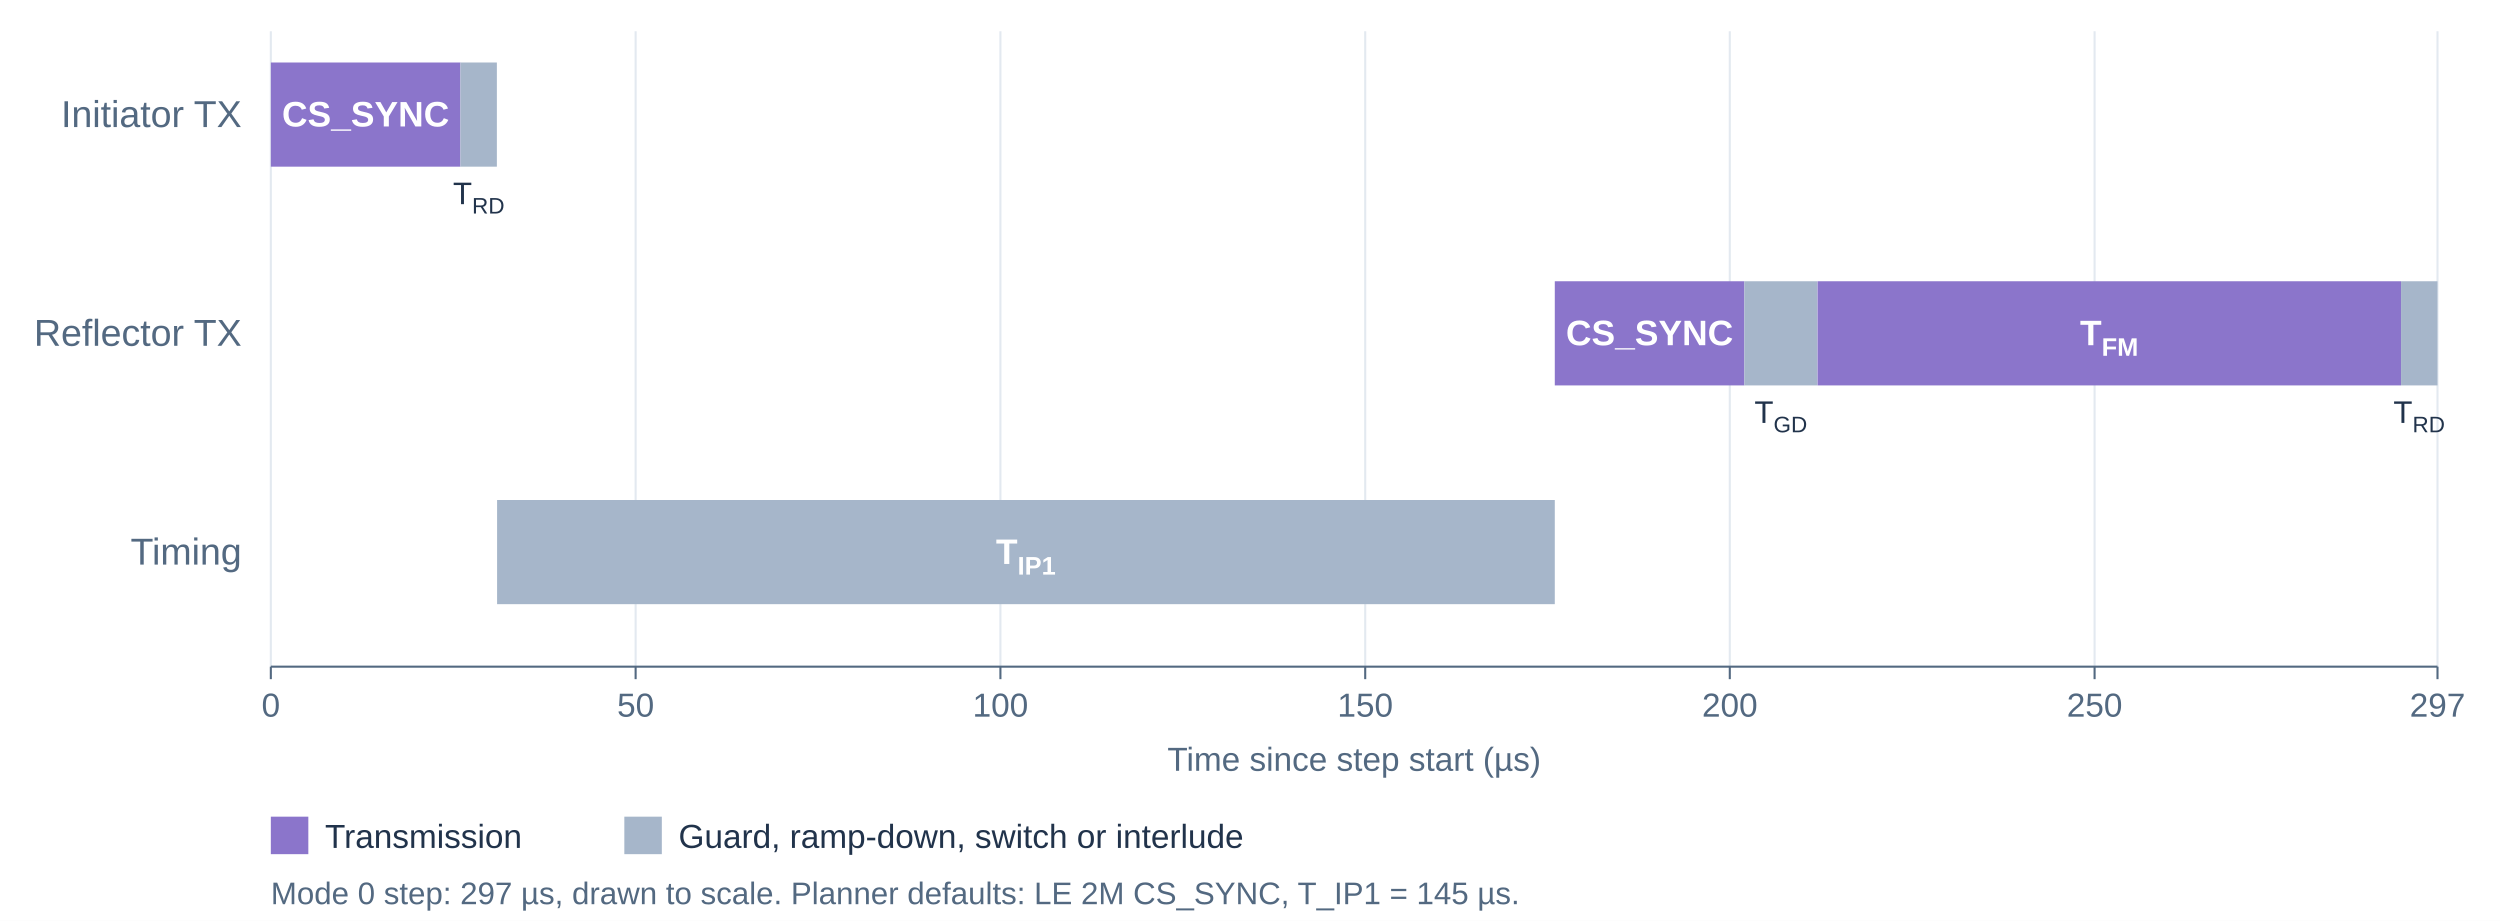
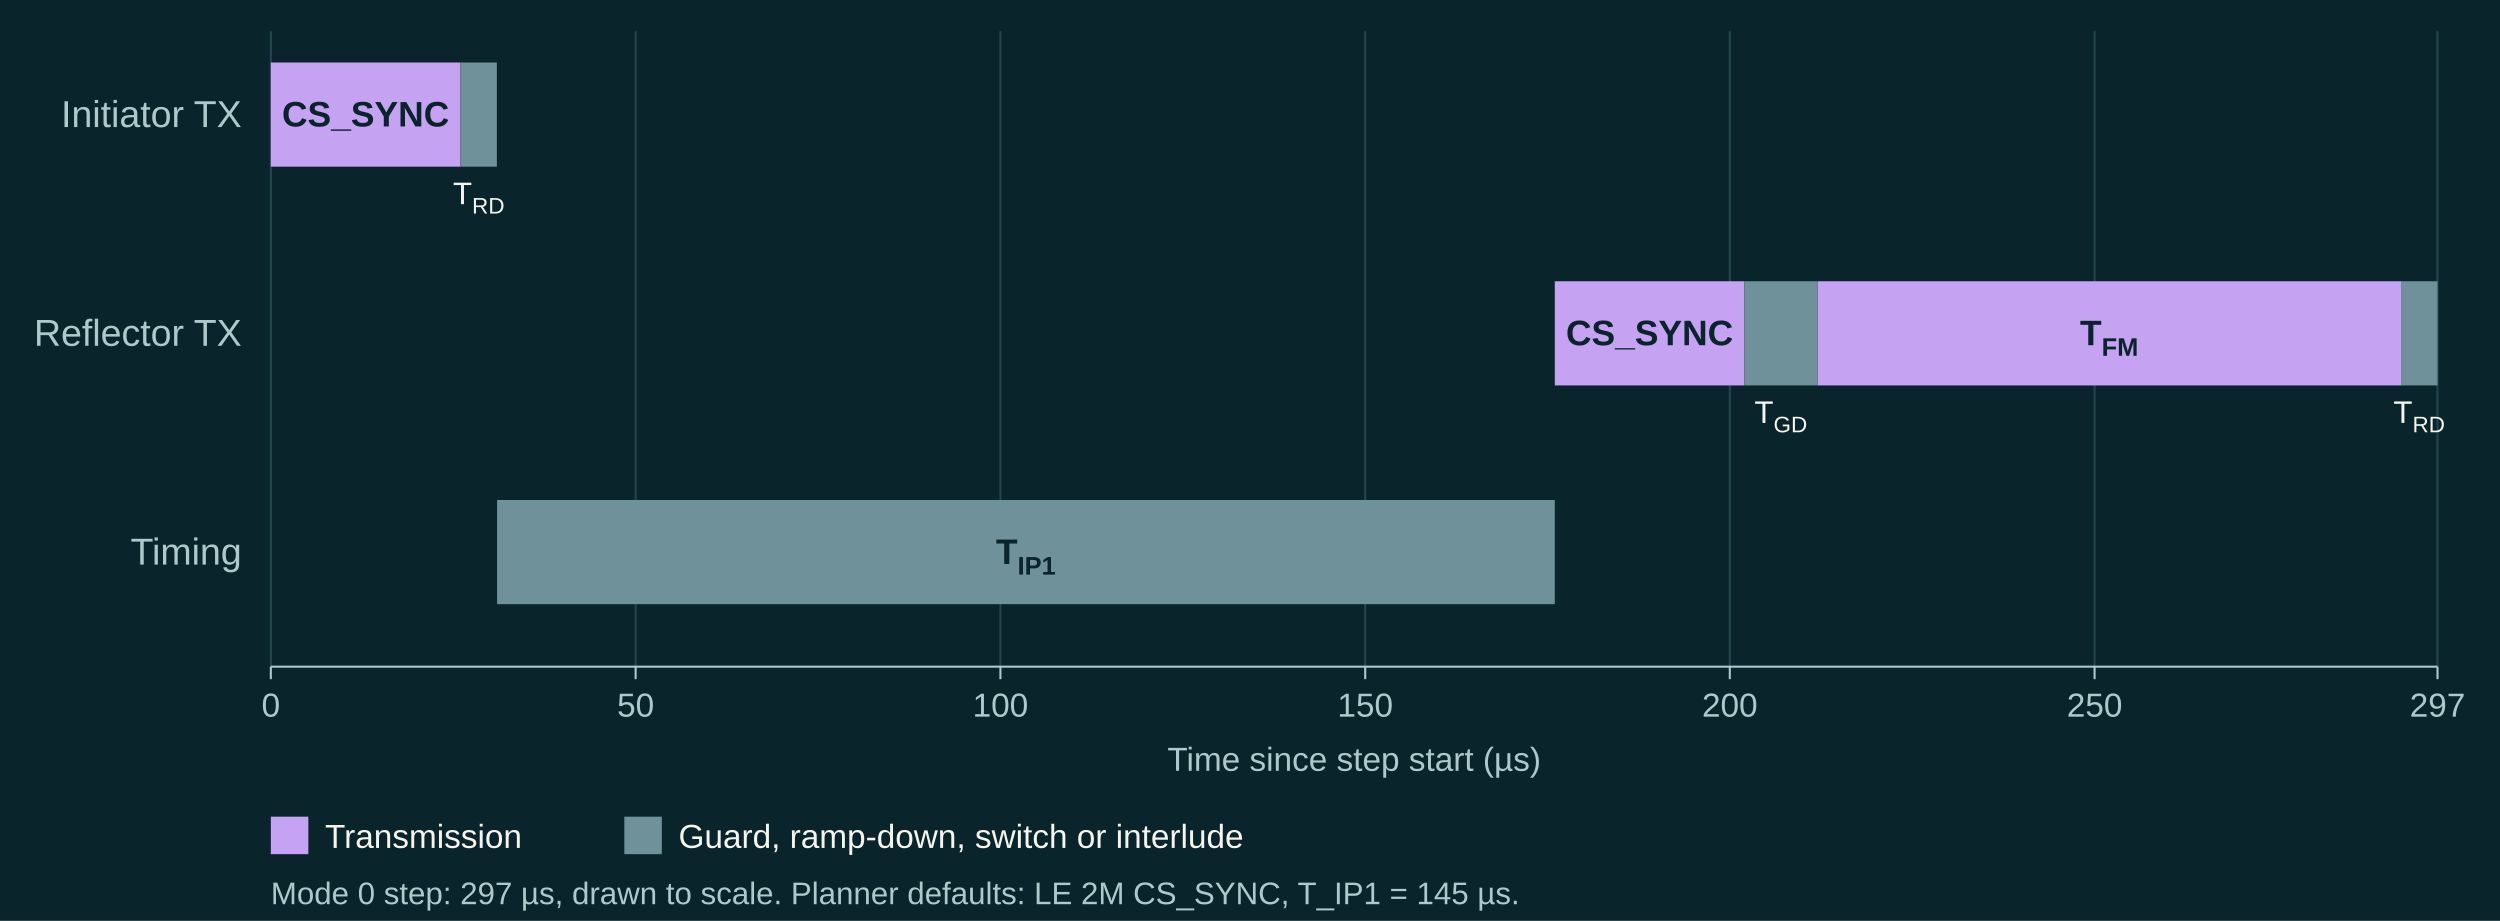
<svg xmlns="http://www.w3.org/2000/svg" width="1200" height="442" viewBox="0 0 1200 442" font-family="Arial, Helvetica, sans-serif">
-   <rect width="100%" height="100%" fill="#ffffff" />
-   <line x1="130.0" y1="15" x2="130.0" y2="320" stroke="#e3e9f0" />
-   <line x1="130.0" y1="320" x2="130.0" y2="326" stroke="#536981" />
-   <text x="130.0" y="344.0" text-anchor="middle" font-size="16" font-weight="normal" fill="#536981">0</text>
-   <line x1="305.1" y1="15" x2="305.1" y2="320" stroke="#e3e9f0" />
-   <line x1="305.1" y1="320" x2="305.1" y2="326" stroke="#536981" />
-   <text x="305.1" y="344.0" text-anchor="middle" font-size="16" font-weight="normal" fill="#536981">50</text>
-   <line x1="480.2" y1="15" x2="480.2" y2="320" stroke="#e3e9f0" />
-   <line x1="480.2" y1="320" x2="480.2" y2="326" stroke="#536981" />
-   <text x="480.2" y="344.0" text-anchor="middle" font-size="16" font-weight="normal" fill="#536981">100</text>
-   <line x1="655.3" y1="15" x2="655.3" y2="320" stroke="#e3e9f0" />
-   <line x1="655.3" y1="320" x2="655.3" y2="326" stroke="#536981" />
-   <text x="655.3" y="344.0" text-anchor="middle" font-size="16" font-weight="normal" fill="#536981">150</text>
-   <line x1="830.3" y1="15" x2="830.3" y2="320" stroke="#e3e9f0" />
-   <line x1="830.3" y1="320" x2="830.3" y2="326" stroke="#536981" />
-   <text x="830.3" y="344.0" text-anchor="middle" font-size="16" font-weight="normal" fill="#536981">200</text>
-   <line x1="1005.4" y1="15" x2="1005.4" y2="320" stroke="#e3e9f0" />
-   <line x1="1005.4" y1="320" x2="1005.4" y2="326" stroke="#536981" />
-   <text x="1005.4" y="344.0" text-anchor="middle" font-size="16" font-weight="normal" fill="#536981">250</text>
-   <line x1="1170.0" y1="15" x2="1170.0" y2="320" stroke="#e3e9f0" />
-   <line x1="1170.0" y1="320" x2="1170.0" y2="326" stroke="#536981" />
-   <text x="1170.0" y="344.0" text-anchor="middle" font-size="16" font-weight="normal" fill="#536981">297</text>
-   <line x1="130" y1="320" x2="1170" y2="320" stroke="#536981" />
-   <text x="650.0" y="370.0" text-anchor="middle" font-size="16" font-weight="normal" fill="#536981">Time since step start (µs)</text>
-   <text x="116" y="61.0" text-anchor="end" font-size="18" fill="#536981">Initiator TX</text>
-   <rect x="130.0" y="30" width="91.0" height="50" fill="#8b75cb" />
-   <text x="175.5" y="60.7" text-anchor="middle" font-size="17" font-weight="bold" fill="#ffffff">CS_SYNC</text>
-   <rect x="221.0" y="30" width="17.5" height="50" fill="#a6b6ca" />
-   <text x="229.8" y="98.0" text-anchor="middle" font-size="15" font-weight="normal" fill="#21334b">T<tspan dy="4.5" font-size="10.8">RD</tspan>
+   <rect width="100%" height="100%" fill="#09242b" />
+   <line x1="130.0" y1="15" x2="130.0" y2="320" stroke="#24454d" />
+   <line x1="130.0" y1="320" x2="130.0" y2="326" stroke="#afc8cb" />
+   <text x="130.0" y="344.0" text-anchor="middle" font-size="16" font-weight="normal" fill="#afc8cb">0</text>
+   <line x1="305.1" y1="15" x2="305.1" y2="320" stroke="#24454d" />
+   <line x1="305.1" y1="320" x2="305.1" y2="326" stroke="#afc8cb" />
+   <text x="305.1" y="344.0" text-anchor="middle" font-size="16" font-weight="normal" fill="#afc8cb">50</text>
+   <line x1="480.2" y1="15" x2="480.2" y2="320" stroke="#24454d" />
+   <line x1="480.2" y1="320" x2="480.2" y2="326" stroke="#afc8cb" />
+   <text x="480.2" y="344.0" text-anchor="middle" font-size="16" font-weight="normal" fill="#afc8cb">100</text>
+   <line x1="655.3" y1="15" x2="655.3" y2="320" stroke="#24454d" />
+   <line x1="655.3" y1="320" x2="655.3" y2="326" stroke="#afc8cb" />
+   <text x="655.3" y="344.0" text-anchor="middle" font-size="16" font-weight="normal" fill="#afc8cb">150</text>
+   <line x1="830.3" y1="15" x2="830.3" y2="320" stroke="#24454d" />
+   <line x1="830.3" y1="320" x2="830.3" y2="326" stroke="#afc8cb" />
+   <text x="830.3" y="344.0" text-anchor="middle" font-size="16" font-weight="normal" fill="#afc8cb">200</text>
+   <line x1="1005.4" y1="15" x2="1005.4" y2="320" stroke="#24454d" />
+   <line x1="1005.4" y1="320" x2="1005.4" y2="326" stroke="#afc8cb" />
+   <text x="1005.4" y="344.0" text-anchor="middle" font-size="16" font-weight="normal" fill="#afc8cb">250</text>
+   <line x1="1170.0" y1="15" x2="1170.0" y2="320" stroke="#24454d" />
+   <line x1="1170.0" y1="320" x2="1170.0" y2="326" stroke="#afc8cb" />
+   <text x="1170.0" y="344.0" text-anchor="middle" font-size="16" font-weight="normal" fill="#afc8cb">297</text>
+   <line x1="130" y1="320" x2="1170" y2="320" stroke="#afc8cb" />
+   <text x="650.0" y="370.0" text-anchor="middle" font-size="16" font-weight="normal" fill="#afc8cb">Time since step start (µs)</text>
+   <text x="116" y="61.0" text-anchor="end" font-size="18" fill="#afc8cb">Initiator TX</text>
+   <rect x="130.0" y="30" width="91.0" height="50" fill="#c5a3f2" />
+   <text x="175.5" y="60.7" text-anchor="middle" font-size="17" font-weight="bold" fill="#09242b">CS_SYNC</text>
+   <rect x="221.0" y="30" width="17.5" height="50" fill="#6f9199" />
+   <text x="229.8" y="98.0" text-anchor="middle" font-size="15" font-weight="normal" fill="#f5f5ed">T<tspan dy="4.5" font-size="10.8">RD</tspan>
  </text>
-   <text x="116" y="166.0" text-anchor="end" font-size="18" fill="#536981">Reflector TX</text>
-   <rect x="746.3" y="135" width="91.0" height="50" fill="#8b75cb" />
-   <text x="791.8" y="165.7" text-anchor="middle" font-size="17" font-weight="bold" fill="#ffffff">CS_SYNC</text>
-   <rect x="837.3" y="135" width="35.0" height="50" fill="#a6b6ca" />
-   <rect x="872.4" y="135" width="280.1" height="50" fill="#8b75cb" />
-   <text x="1012.4" y="165.7" text-anchor="middle" font-size="17" font-weight="bold" fill="#ffffff">T<tspan dy="5.1" font-size="12.2">FM</tspan>
+   <text x="116" y="166.0" text-anchor="end" font-size="18" fill="#afc8cb">Reflector TX</text>
+   <rect x="746.3" y="135" width="91.0" height="50" fill="#c5a3f2" />
+   <text x="791.8" y="165.7" text-anchor="middle" font-size="17" font-weight="bold" fill="#09242b">CS_SYNC</text>
+   <rect x="837.3" y="135" width="35.0" height="50" fill="#6f9199" />
+   <rect x="872.4" y="135" width="280.1" height="50" fill="#c5a3f2" />
+   <text x="1012.4" y="165.7" text-anchor="middle" font-size="17" font-weight="bold" fill="#09242b">T<tspan dy="5.1" font-size="12.2">FM</tspan>
  </text>
-   <rect x="1152.5" y="135" width="17.5" height="50" fill="#a6b6ca" />
-   <text x="854.8" y="203.0" text-anchor="middle" font-size="15" font-weight="normal" fill="#21334b">T<tspan dy="4.5" font-size="10.8">GD</tspan>
+   <rect x="1152.5" y="135" width="17.5" height="50" fill="#6f9199" />
+   <text x="854.8" y="203.0" text-anchor="middle" font-size="15" font-weight="normal" fill="#f5f5ed">T<tspan dy="4.5" font-size="10.8">GD</tspan>
  </text>
-   <text x="1161.2" y="203.0" text-anchor="middle" font-size="15" font-weight="normal" fill="#21334b">T<tspan dy="4.5" font-size="10.8">RD</tspan>
+   <text x="1161.2" y="203.0" text-anchor="middle" font-size="15" font-weight="normal" fill="#f5f5ed">T<tspan dy="4.5" font-size="10.8">RD</tspan>
  </text>
-   <text x="116" y="271.0" text-anchor="end" font-size="18" fill="#536981">Timing</text>
-   <rect x="238.6" y="240" width="507.7" height="50" fill="#a6b6ca" />
-   <text x="492.4" y="270.7" text-anchor="middle" font-size="17" font-weight="bold" fill="#ffffff">T<tspan dy="5.1" font-size="12.2">IP1</tspan>
+   <text x="116" y="271.0" text-anchor="end" font-size="18" fill="#afc8cb">Timing</text>
+   <rect x="238.6" y="240" width="507.7" height="50" fill="#6f9199" />
+   <text x="492.4" y="270.7" text-anchor="middle" font-size="17" font-weight="bold" fill="#09242b">T<tspan dy="5.1" font-size="12.2">IP1</tspan>
  </text>
-   <rect x="130" y="392" width="18" height="18" fill="#8b75cb" />
-   <text x="156" y="407" font-size="16" fill="#21334b">Transmission</text>
-   <rect x="299.68" y="392" width="18" height="18" fill="#a6b6ca" />
-   <text x="325.68" y="407" font-size="16" fill="#21334b">Guard, ramp-down, switch or interlude</text>
-   <text x="130" y="434" font-size="15" fill="#536981">Mode 0 step: 297 µs, drawn to scale. Planner defaults: LE 2M CS_SYNC, T_IP1 = 145 µs.</text>
+   <rect x="130" y="392" width="18" height="18" fill="#c5a3f2" />
+   <text x="156" y="407" font-size="16" fill="#f5f5ed">Transmission</text>
+   <rect x="299.68" y="392" width="18" height="18" fill="#6f9199" />
+   <text x="325.68" y="407" font-size="16" fill="#f5f5ed">Guard, ramp-down, switch or interlude</text>
+   <text x="130" y="434" font-size="15" fill="#afc8cb">Mode 0 step: 297 µs, drawn to scale. Planner defaults: LE 2M CS_SYNC, T_IP1 = 145 µs.</text>
</svg>
